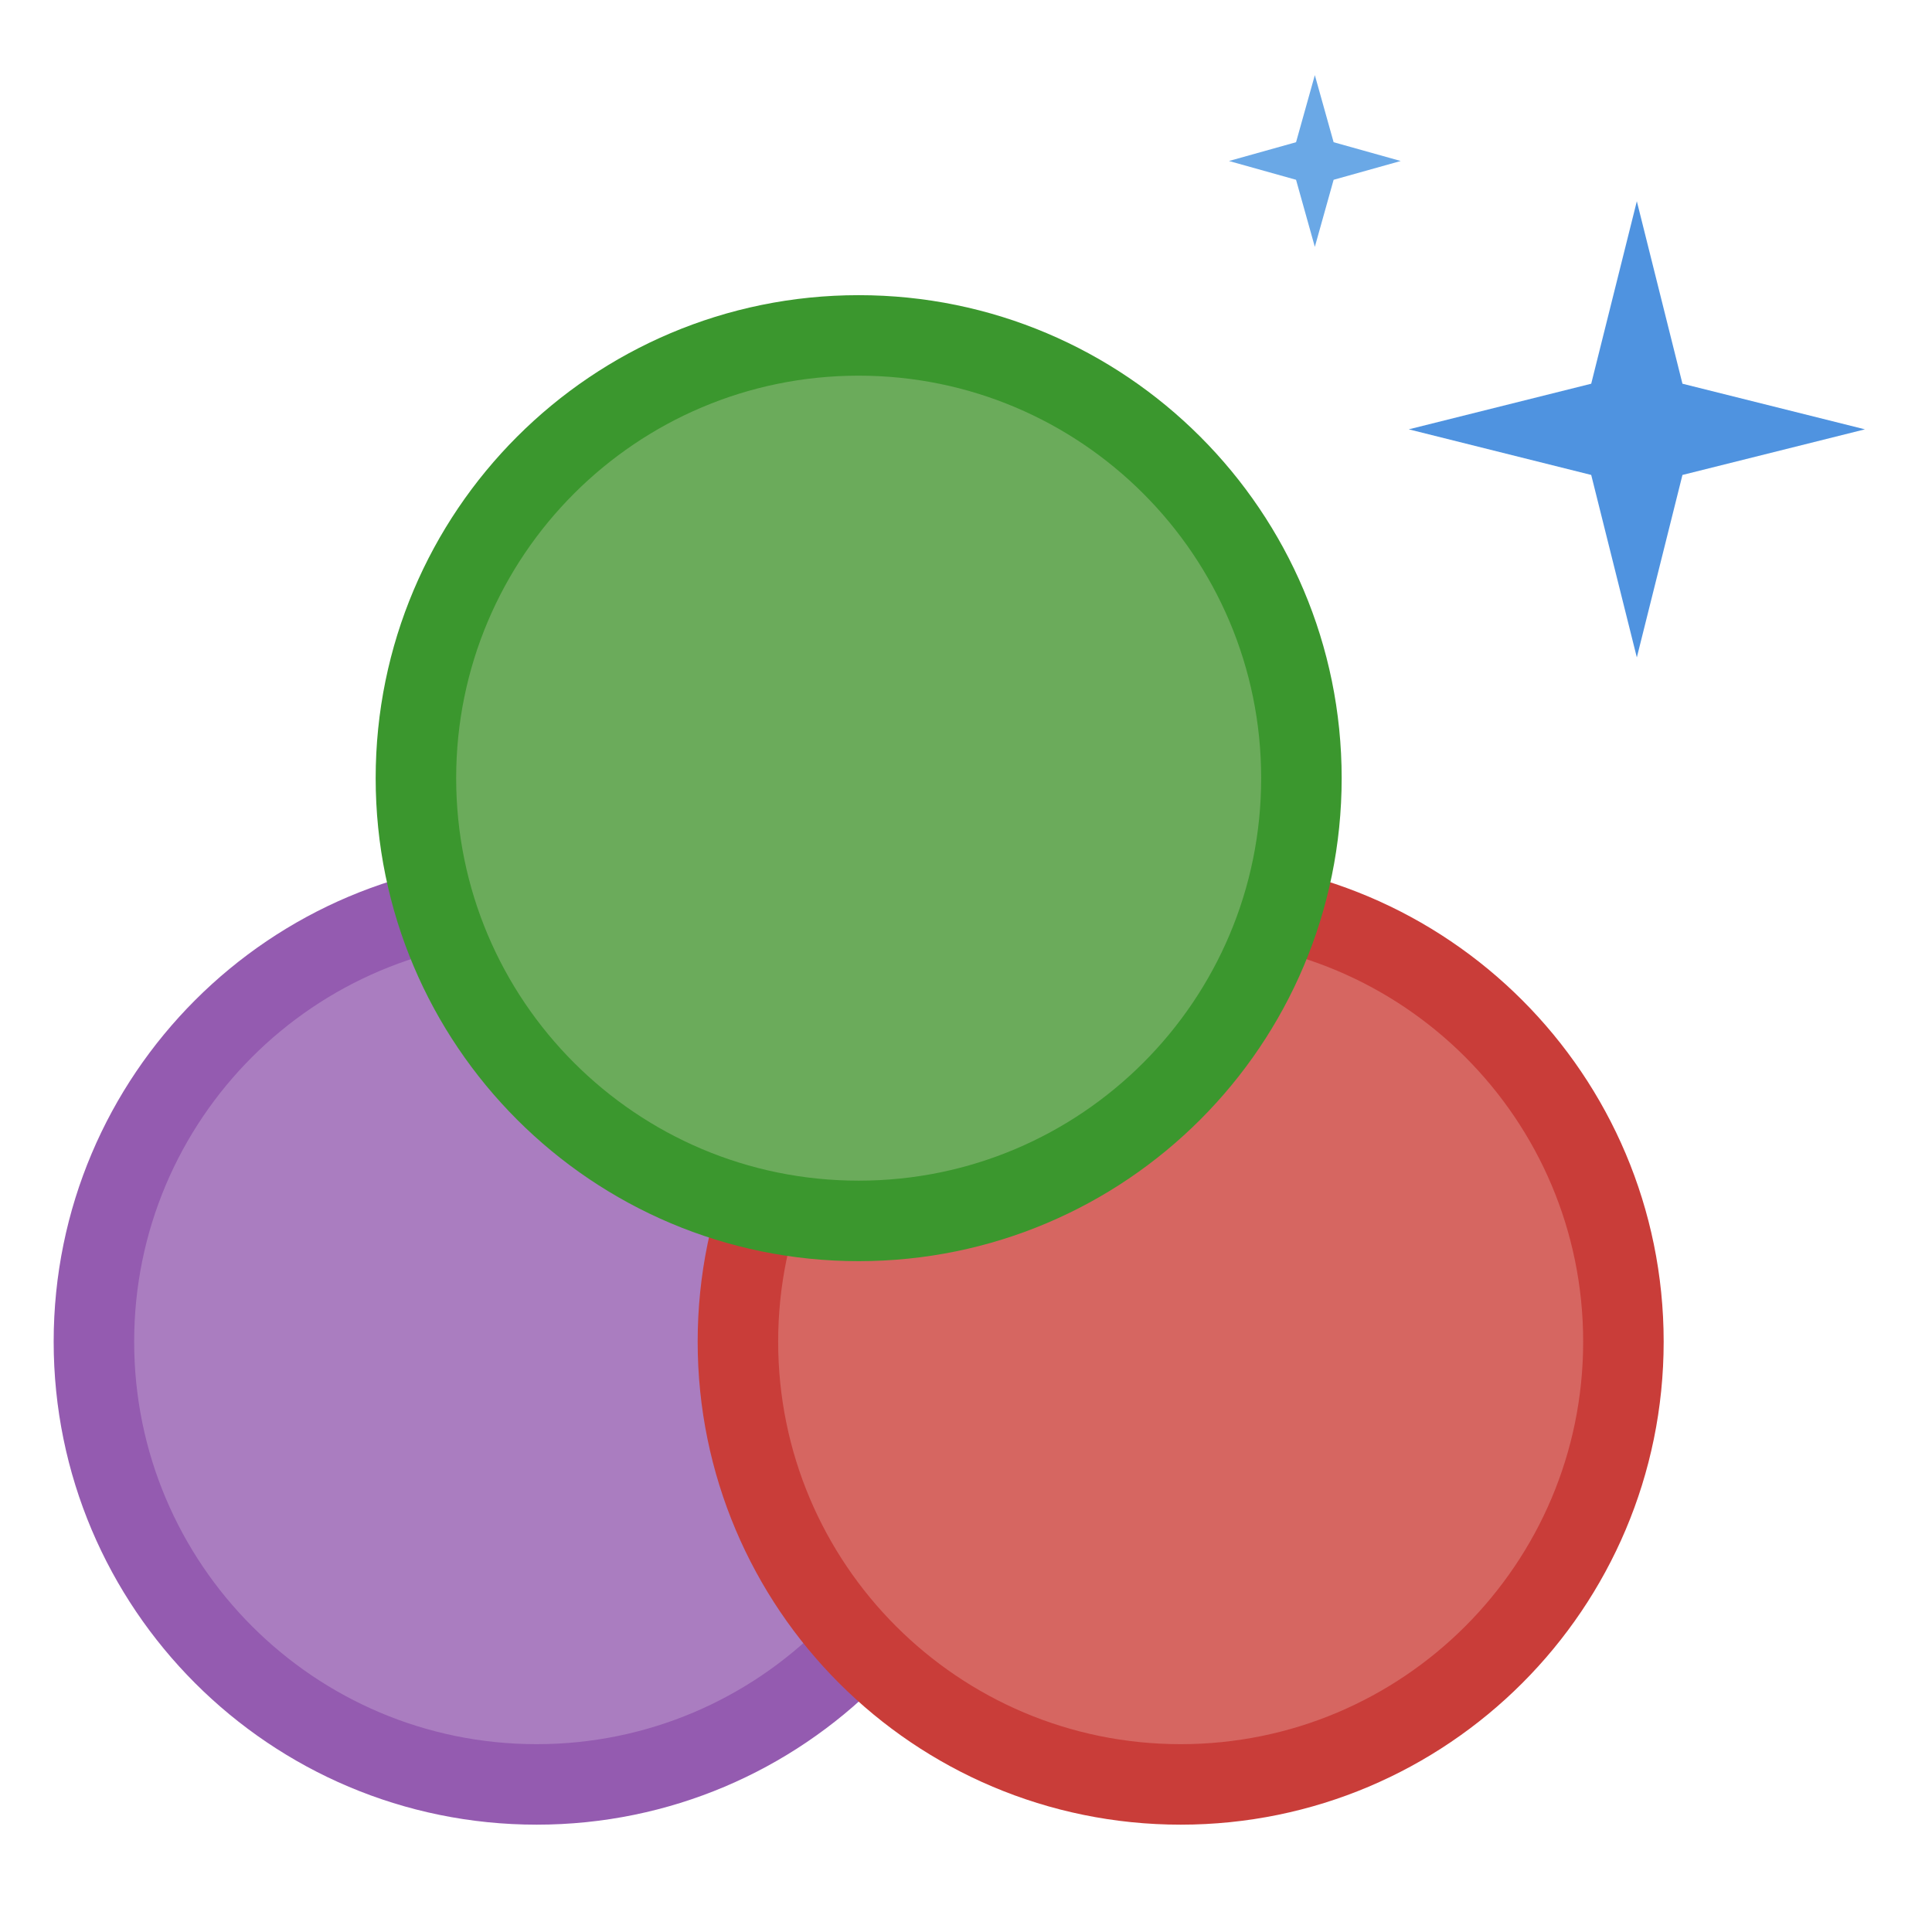
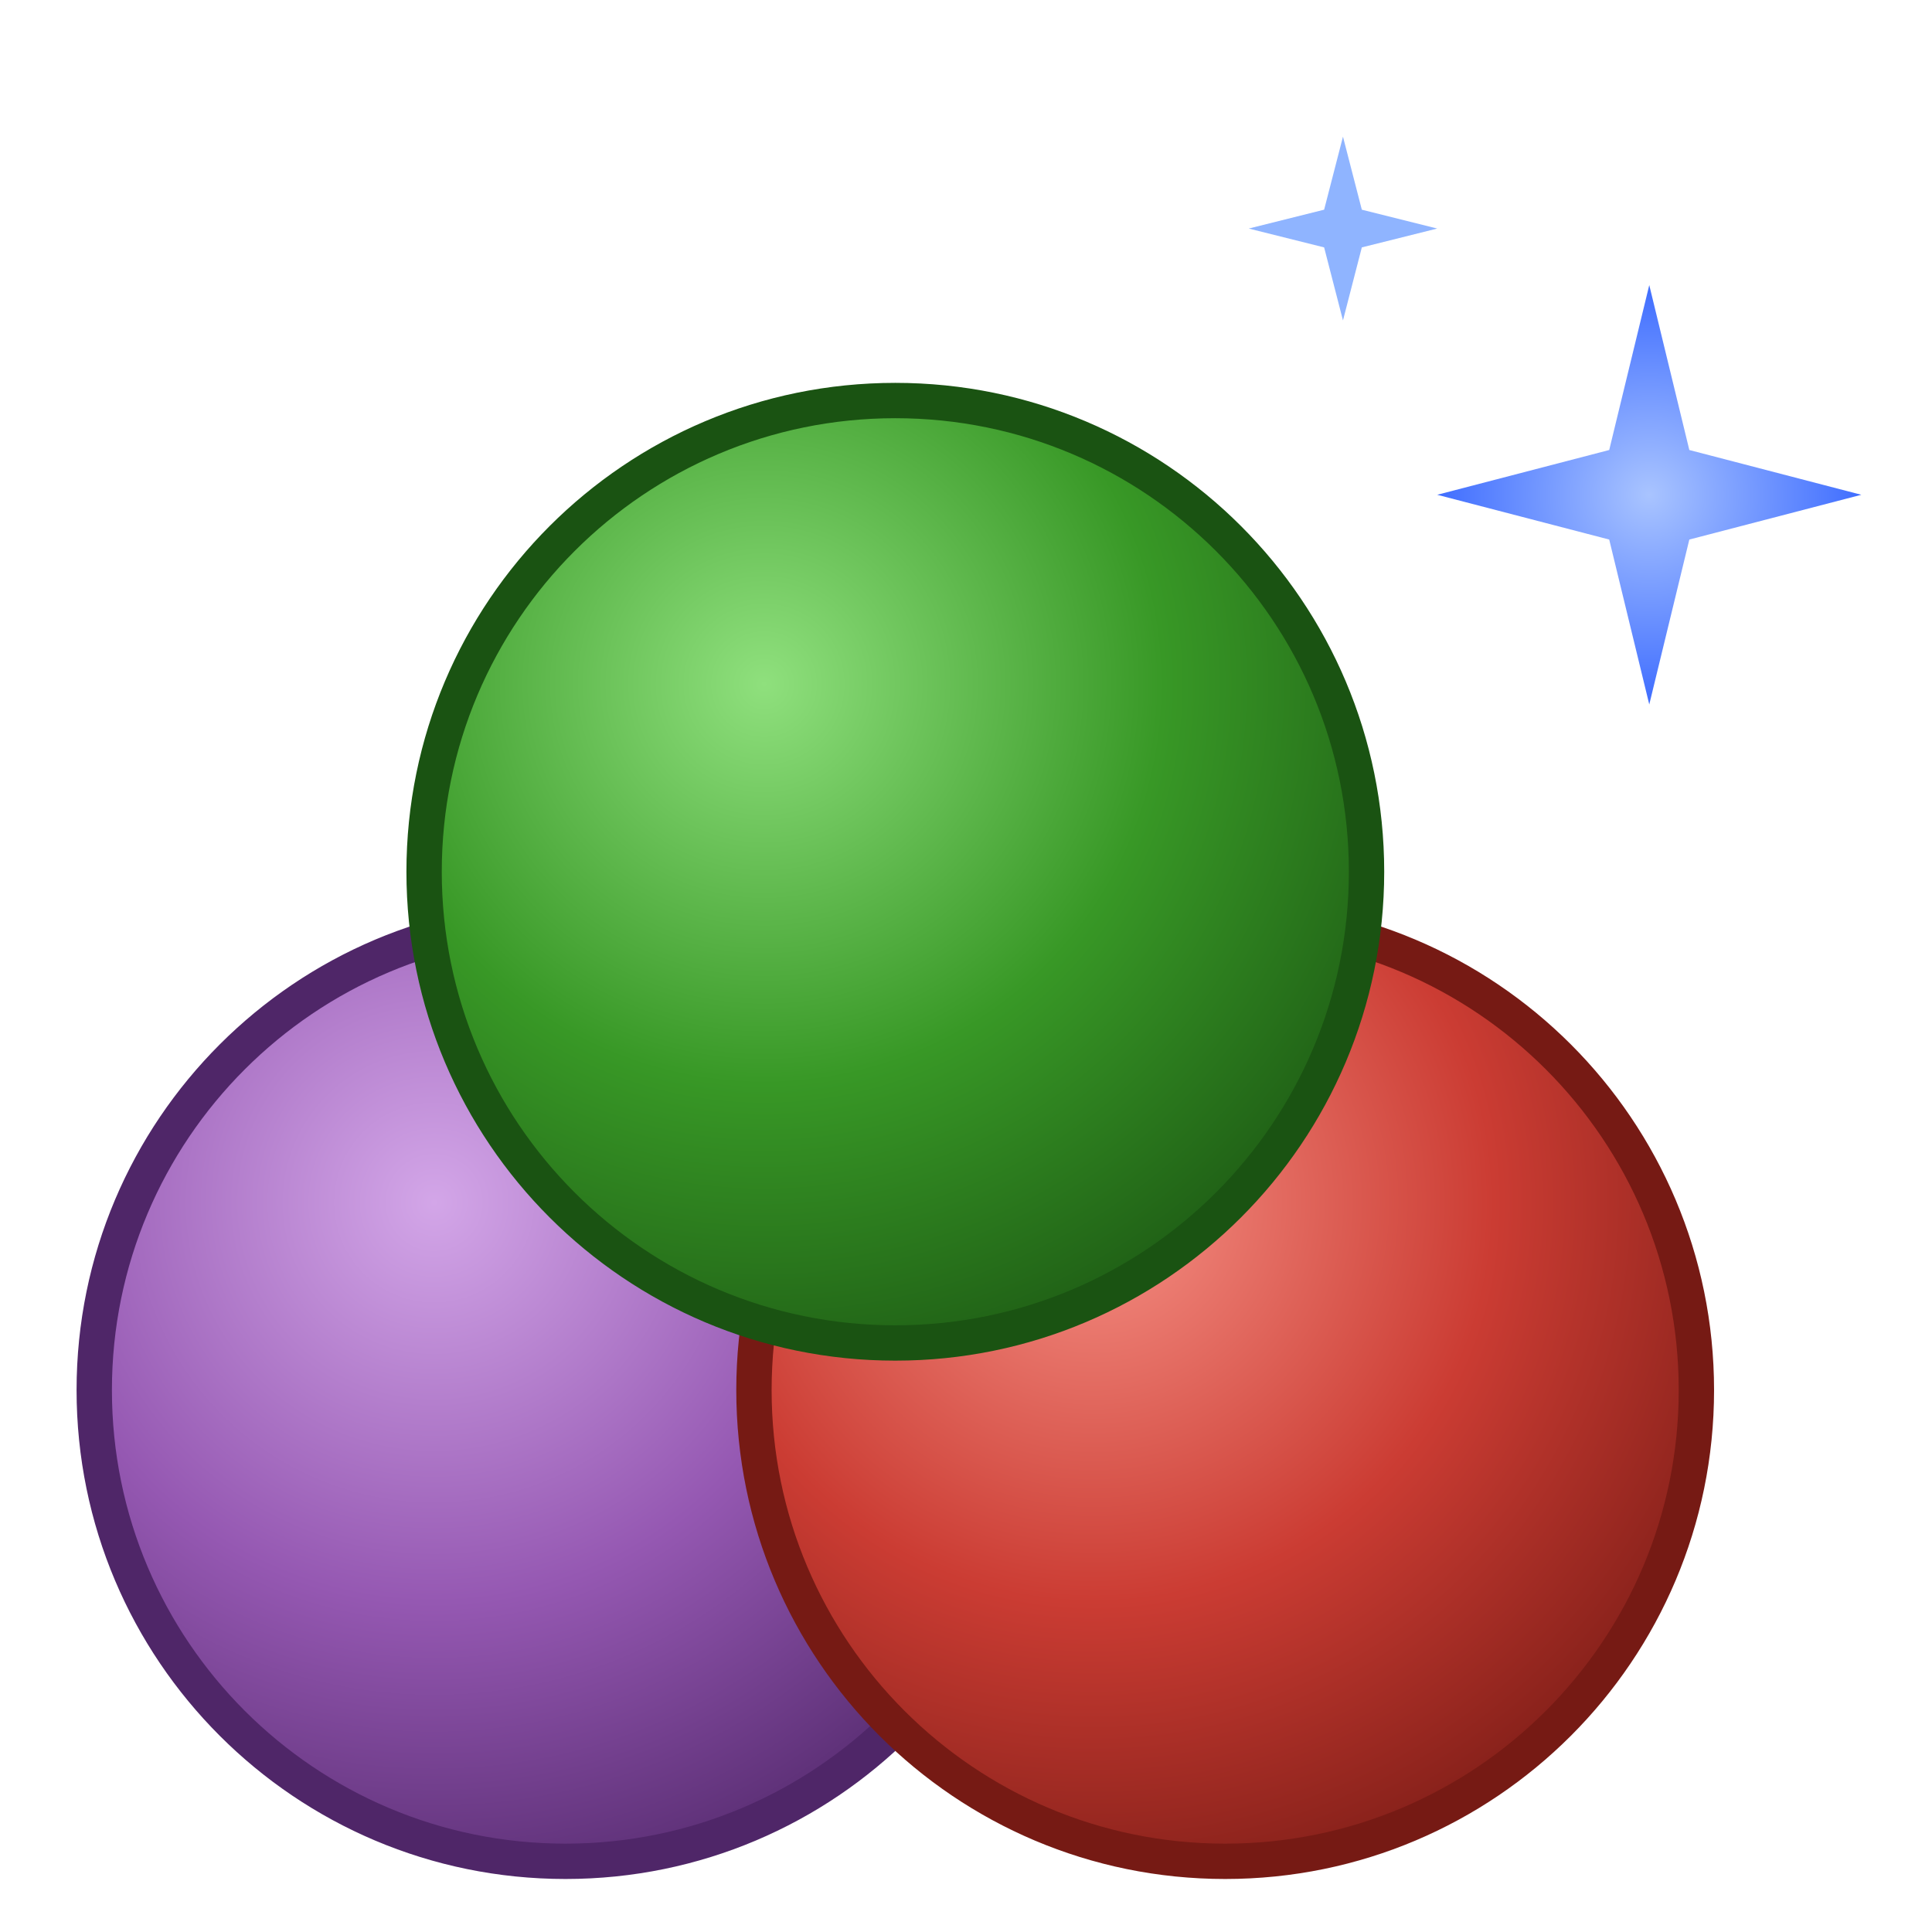
- <svg xmlns="http://www.w3.org/2000/svg" viewBox="34 34 72 72" width="72" height="72">
-   <circle cx="54" cy="84" r="16.5" fill="#aa7dc0" stroke="#945bb0" stroke-width="3" />
-   <circle cx="78" cy="84" r="16.5" fill="#d66661" stroke="#c93d39" stroke-width="3" />
-   <circle cx="66" cy="63" r="16.5" fill="#6bab5b" stroke="#3b972e" stroke-width="3" />
-   <path d="M95 41.5 L96.7 48.3 L103.5 50 L96.7 51.7 L95 58.5 L93.3 51.7 L86.5 50 L93.3 48.3 Z" fill="#4f93e0" />
-   <path d="M83 36.8 L83.7 39.3 L86.2 40 L83.7 40.7 L83 43.2 L82.3 40.7 L79.8 40 L82.3 39.3 Z" fill="#6aa8e6" />
+ <svg xmlns="http://www.w3.org/2000/svg" viewBox="12 5 82 82" width="100" height="100">
+   <defs>
+     <radialGradient id="st-g" cx="0.36" cy="0.30" r="0.82">
+       <stop offset="0" stop-color="#8fe07d" />
+       <stop offset="0.52" stop-color="#389826" />
+       <stop offset="1" stop-color="#1a5312" />
+     </radialGradient>
+     <radialGradient id="st-p" cx="0.36" cy="0.30" r="0.82">
+       <stop offset="0" stop-color="#d3a6e8" />
+       <stop offset="0.52" stop-color="#9558B2" />
+       <stop offset="1" stop-color="#4f2668" />
+     </radialGradient>
+     <radialGradient id="st-r" cx="0.36" cy="0.30" r="0.82">
+       <stop offset="0" stop-color="#f79287" />
+       <stop offset="0.52" stop-color="#CB3C33" />
+       <stop offset="1" stop-color="#761a14" />
+     </radialGradient>
+     <radialGradient id="st-s" cx="0.5" cy="0.5" r="0.5">
+       <stop offset="0" stop-color="#a9c4ff" />
+       <stop offset="1" stop-color="#3f6dff" />
+     </radialGradient>
+   </defs>
+   <circle cx="36" cy="64" r="20" fill="url(#st-p)" stroke="#4f2668" stroke-width="1.5" />
+   <circle cx="64" cy="64" r="20" fill="url(#st-r)" stroke="#761a14" stroke-width="1.5" />
+   <circle cx="50" cy="42" r="20" fill="url(#st-g)" stroke="#1a5312" stroke-width="1.5" />
+   <path d="M82 17.1 L83.7 24.1 L91 26 L83.7 27.9 L82 34.9 L80.3 27.9 L73 26 L80.3 24.1 Z" fill="url(#st-s)" />
+   <path d="M69 10.8 L69.8 13.9 L73 14.7 L69.8 15.5 L69 18.6 L68.2 15.5 L65 14.7 L68.2 13.9 Z" fill="#8fb4ff" />
</svg>
